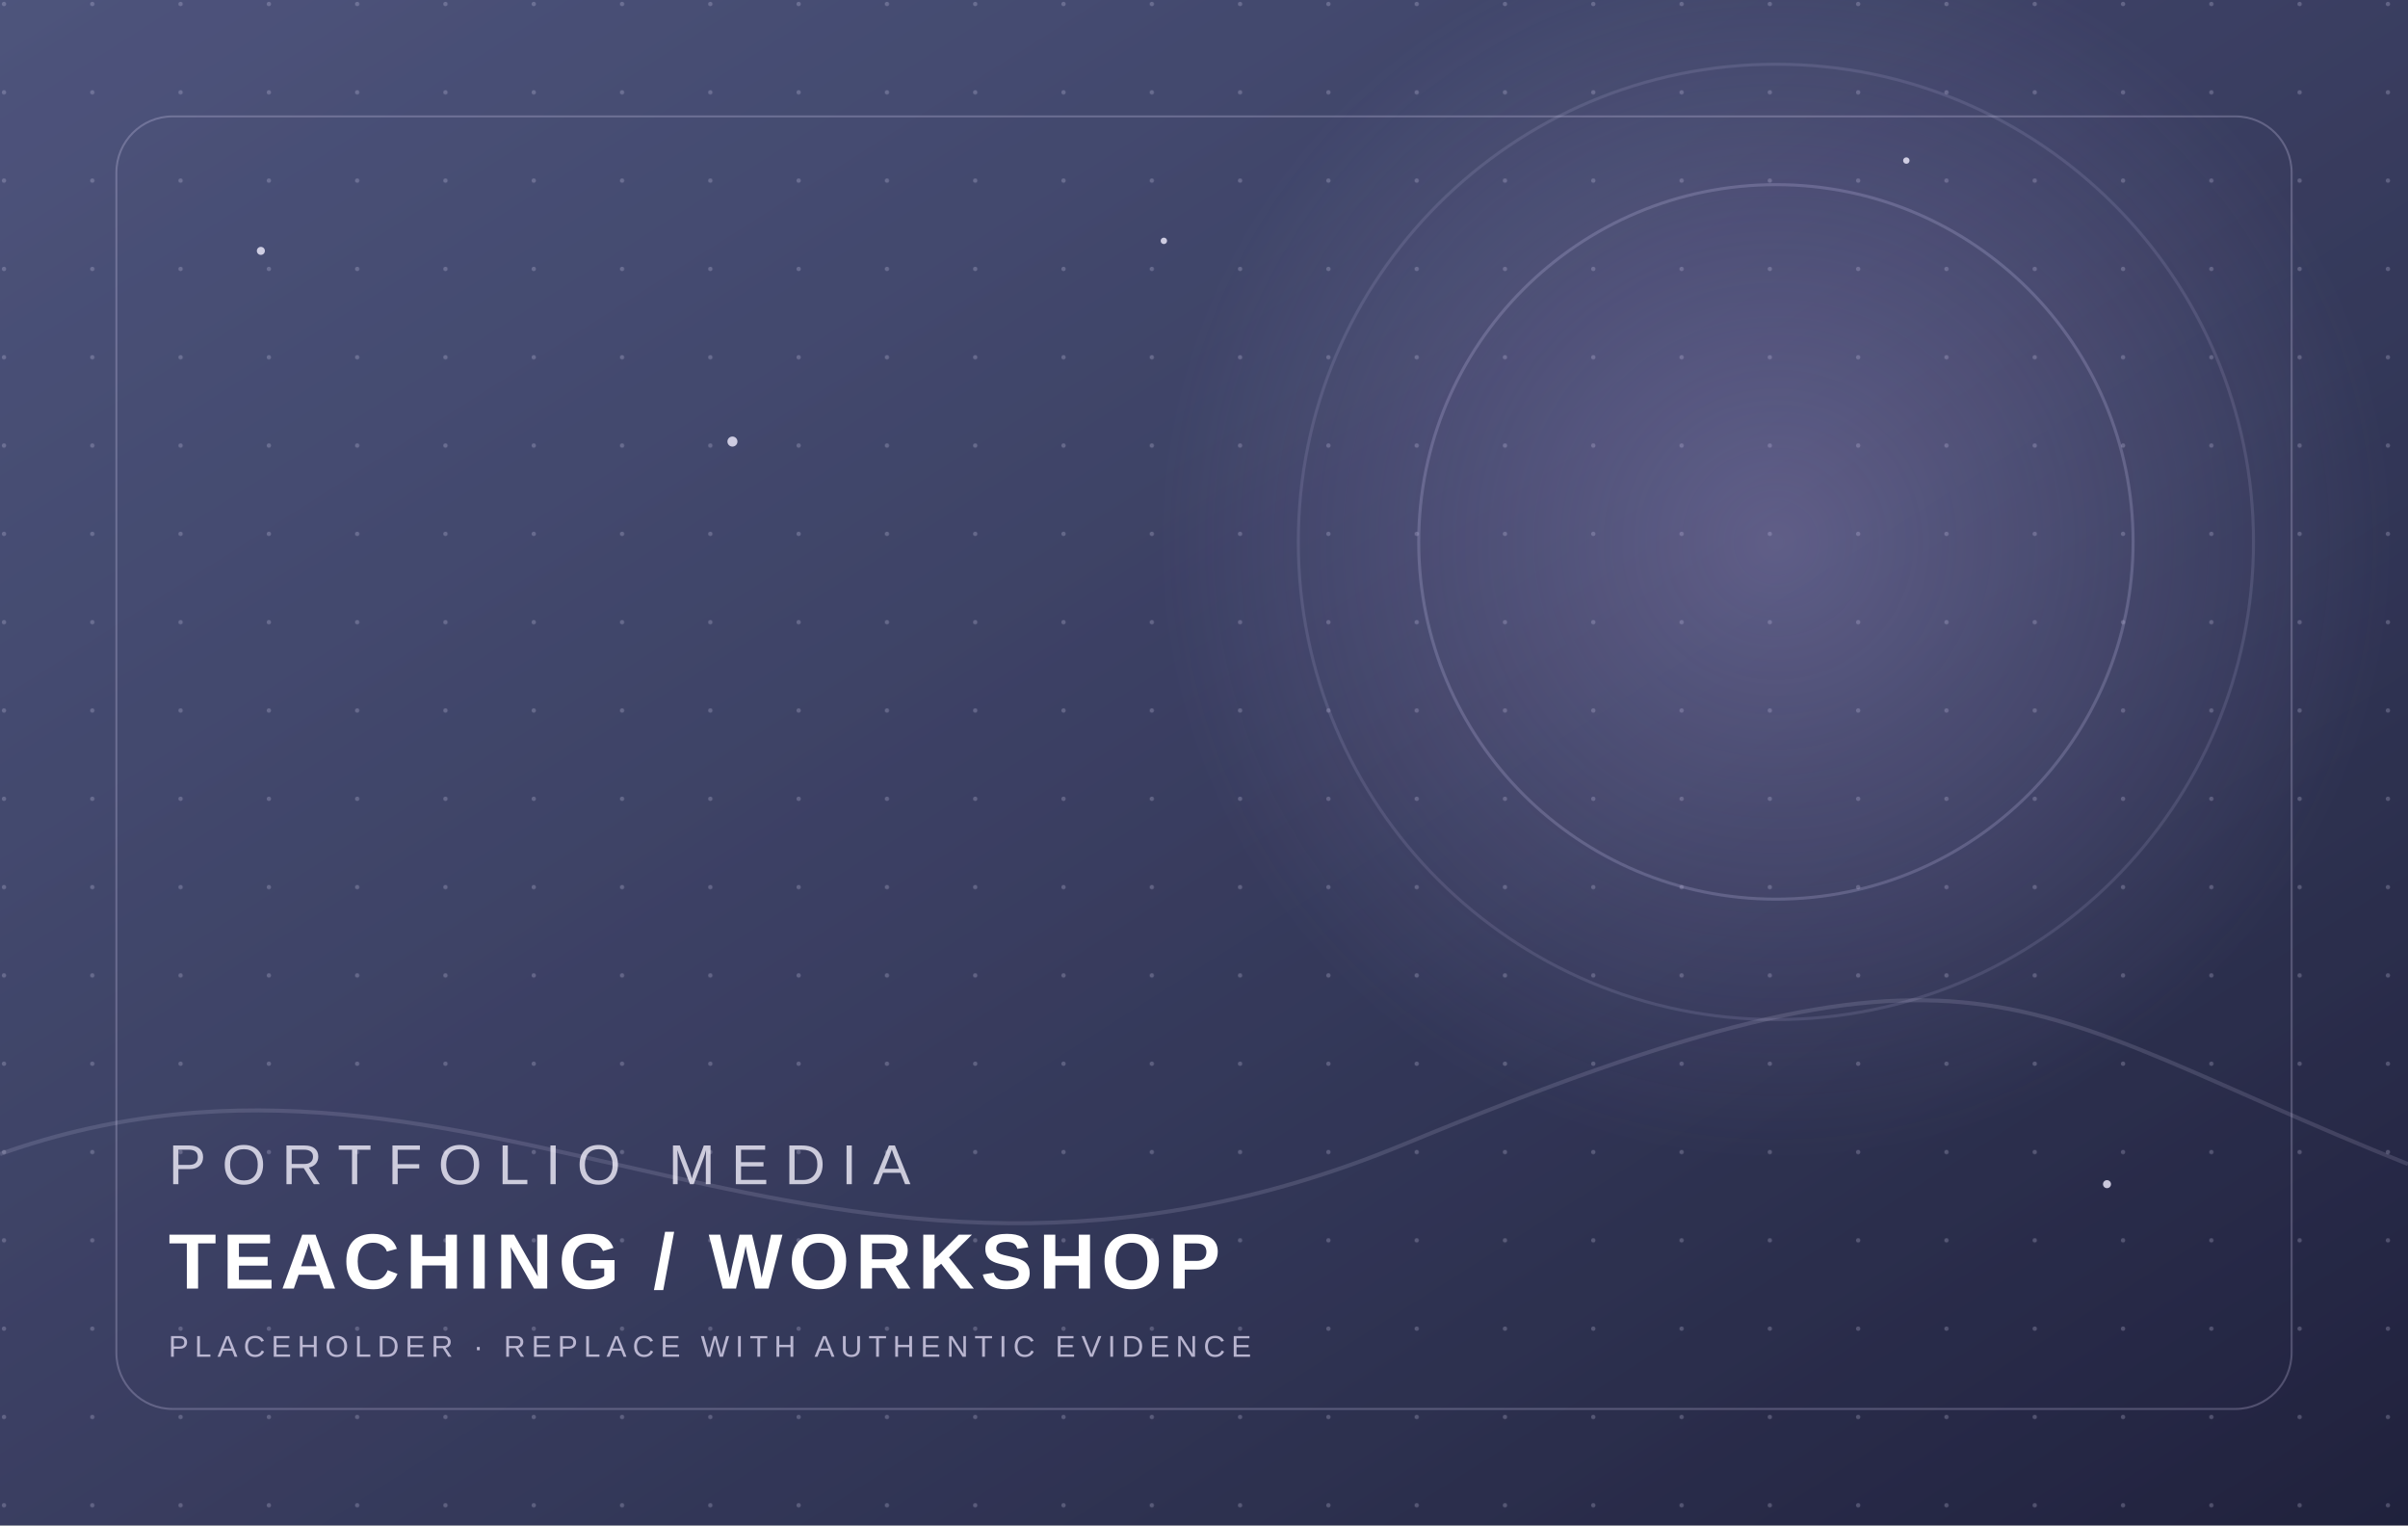
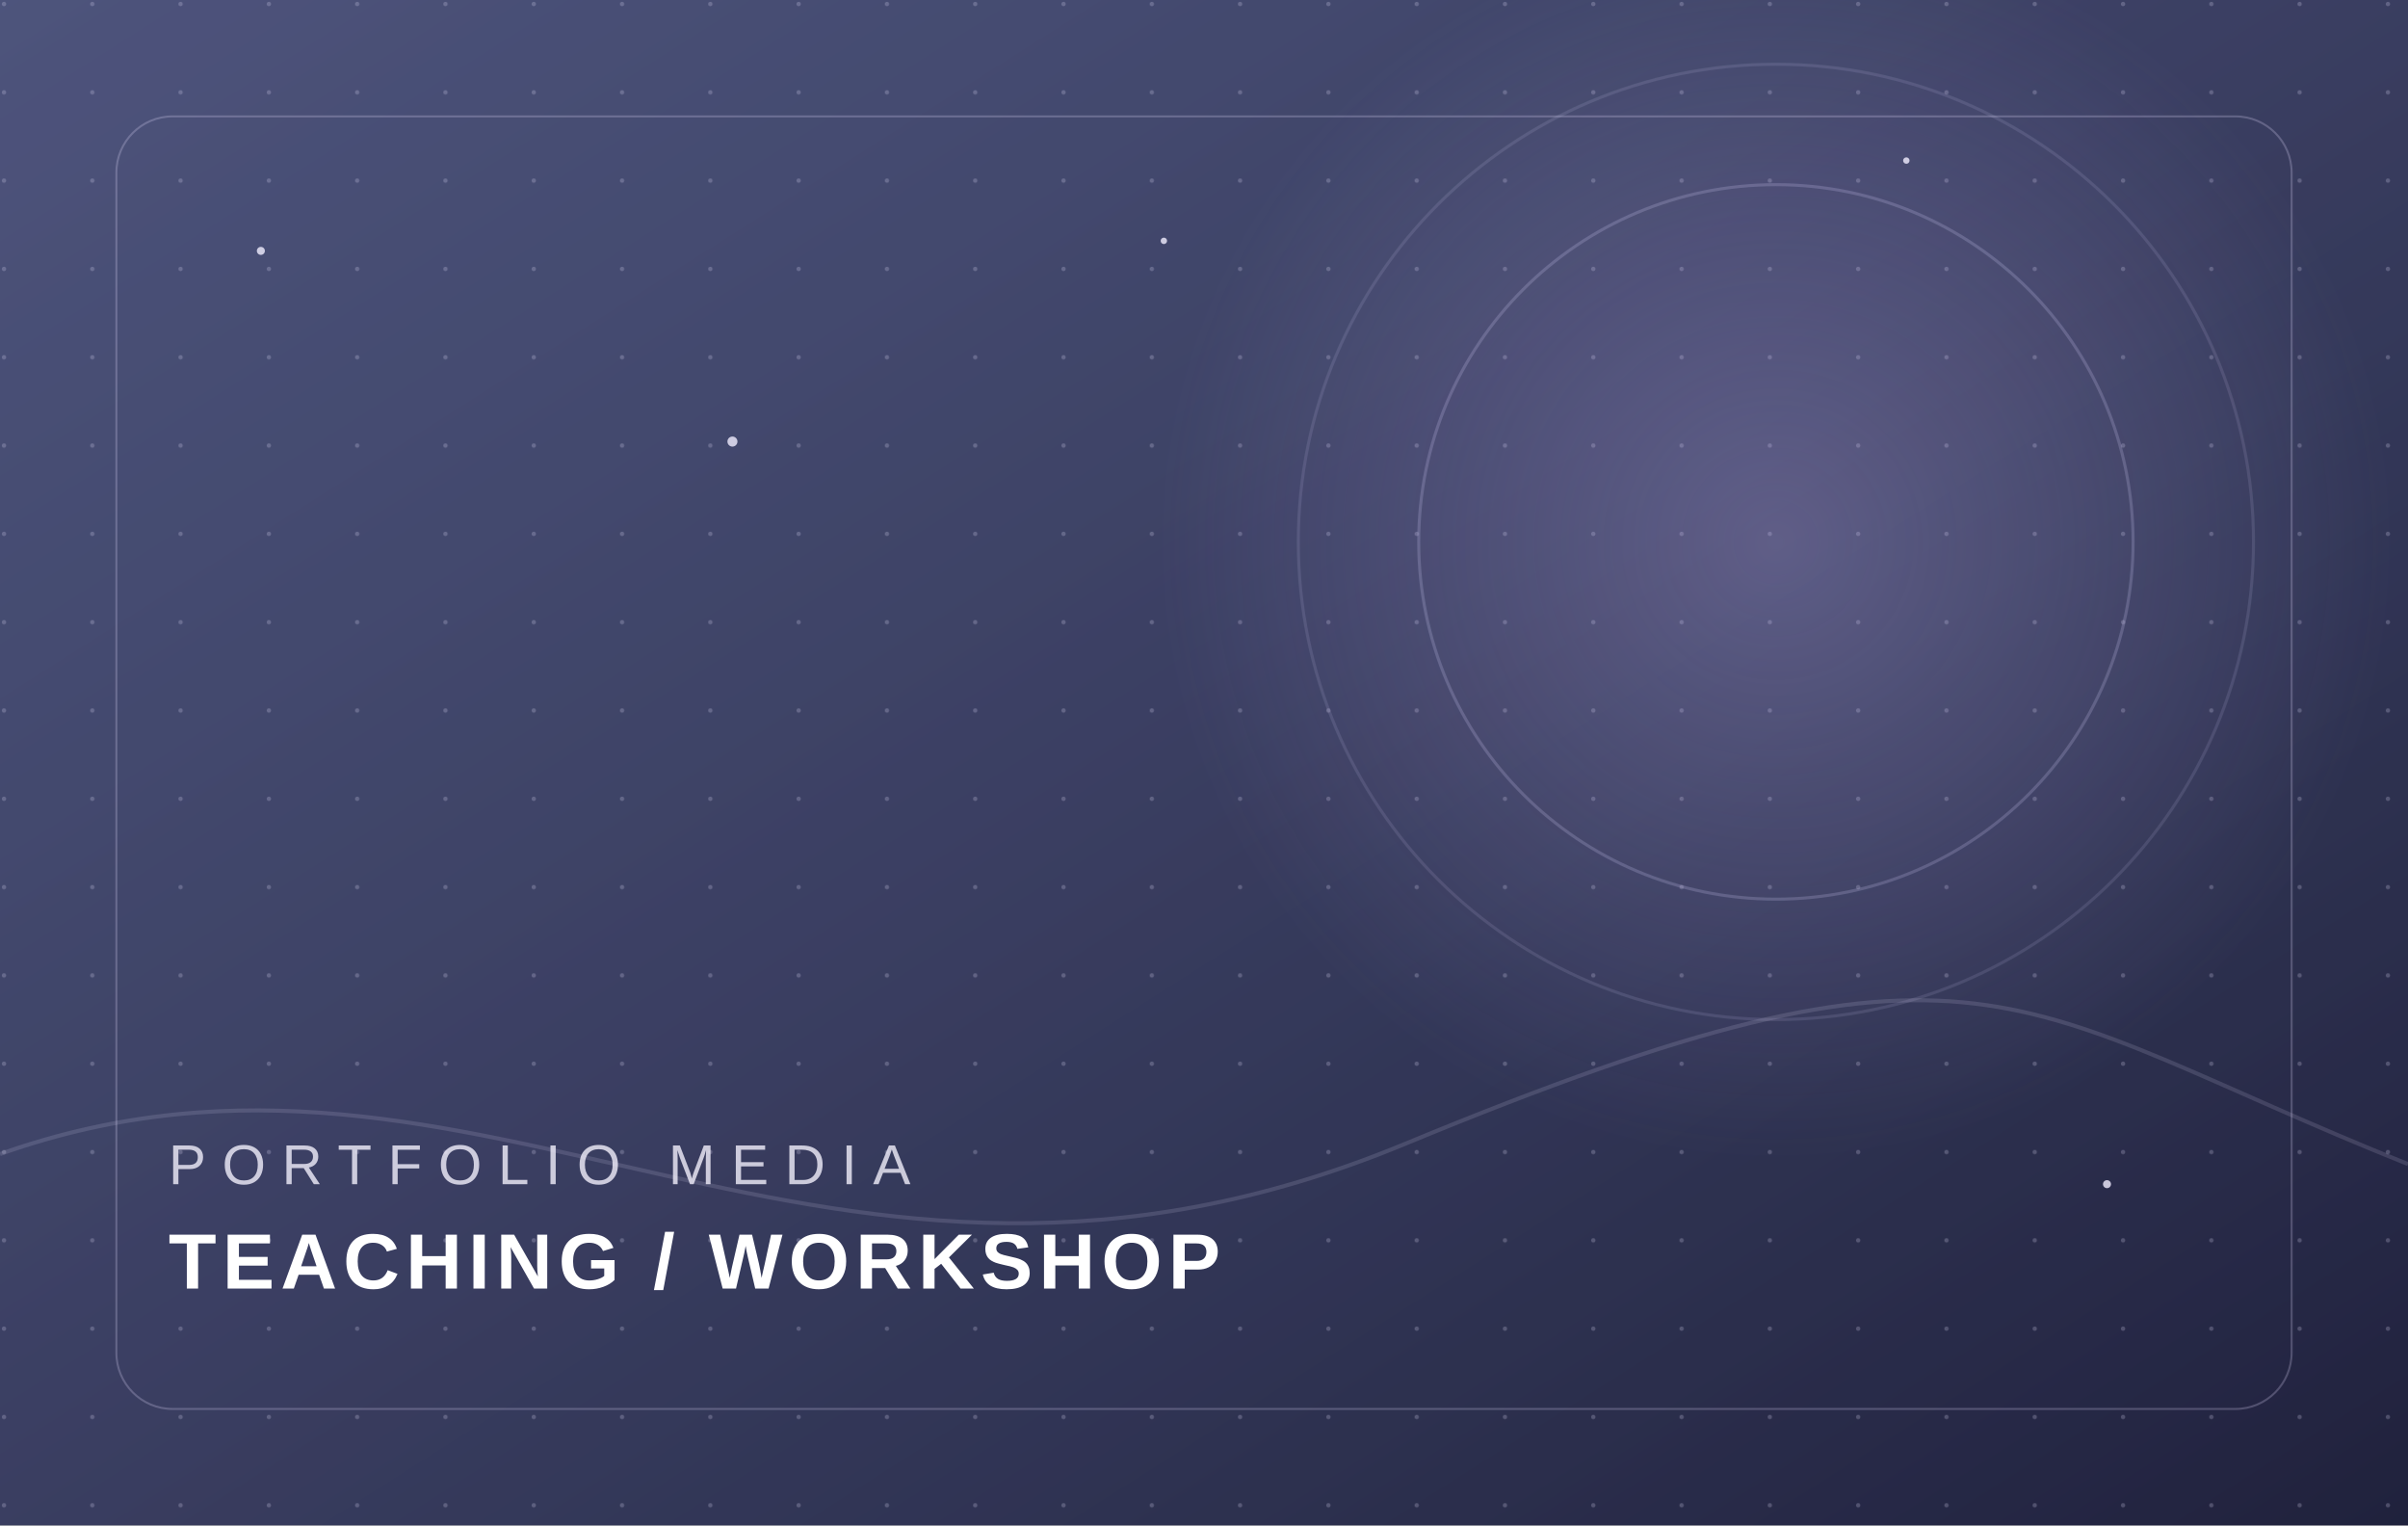
- <svg xmlns="http://www.w3.org/2000/svg" viewBox="0 0 1200 760" role="img" aria-label="Placeholder image for TEACHING / WORKSHOP">
+ <svg xmlns="http://www.w3.org/2000/svg" viewBox="0 0 1200 760" role="img" aria-label="Cover image for TEACHING / WORKSHOP">
  <defs>
    <linearGradient id="g" x1="0" y1="0" x2="1" y2="1">
      <stop offset="0" stop-color="#7A84BE" stop-opacity=".8" />
      <stop offset="1" stop-color="#252747" />
    </linearGradient>
    <radialGradient id="r">
      <stop offset="0" stop-color="#C5B7F4" stop-opacity=".28" />
      <stop offset="1" stop-color="#C5B7F4" stop-opacity="0" />
    </radialGradient>
    <pattern id="p" width="44" height="44" patternUnits="userSpaceOnUse">
      <circle cx="2" cy="2" r="1.1" fill="#E8E4FF" opacity=".22" />
    </pattern>
  </defs>
  <rect width="1200" height="760" fill="#101221" />
  <rect width="1200" height="760" fill="url(#g)" opacity=".72" />
  <rect width="1200" height="760" fill="url(#p)" />
  <circle cx="885" cy="270" r="310" fill="url(#r)" />
  <circle cx="885" cy="270" r="178" fill="none" stroke="#DCD4FF" stroke-opacity=".20" stroke-width="1.5" />
  <circle cx="885" cy="270" r="238" fill="none" stroke="#DCD4FF" stroke-opacity=".12" stroke-width="1.5" />
  <path d="M0 575 C240 490 410 690 700 570 S1000 500 1200 580" stroke="#E6DEFF" stroke-opacity=".14" stroke-width="2" fill="none" />
  <g fill="#F1EDFF" opacity=".8">
    <circle cx="130" cy="125" r="2" />
    <circle cx="365" cy="220" r="2.5" />
    <circle cx="580" cy="120" r="1.6" />
    <circle cx="1050" cy="590" r="2" />
    <circle cx="950" cy="80" r="1.6" />
  </g>
  <rect x="58" y="58" width="1084" height="644" rx="28" fill="none" stroke="#E5DFFF" stroke-opacity=".24" />
  <text x="84" y="590" fill="#F6F3FF" font-family="Arial, sans-serif" font-size="28" letter-spacing="8" opacity=".78">PORTFOLIO MEDIA</text>
  <text x="84" y="642" fill="#FFFFFF" font-family="Arial, sans-serif" font-weight="700" font-size="39" letter-spacing="3">TEACHING / WORKSHOP</text>
-   <text x="84" y="676" fill="#E3DDF6" font-family="Arial, sans-serif" font-size="15" letter-spacing="3" opacity=".76">PLACEHOLDER · REPLACE WITH AUTHENTIC EVIDENCE</text>
</svg>
